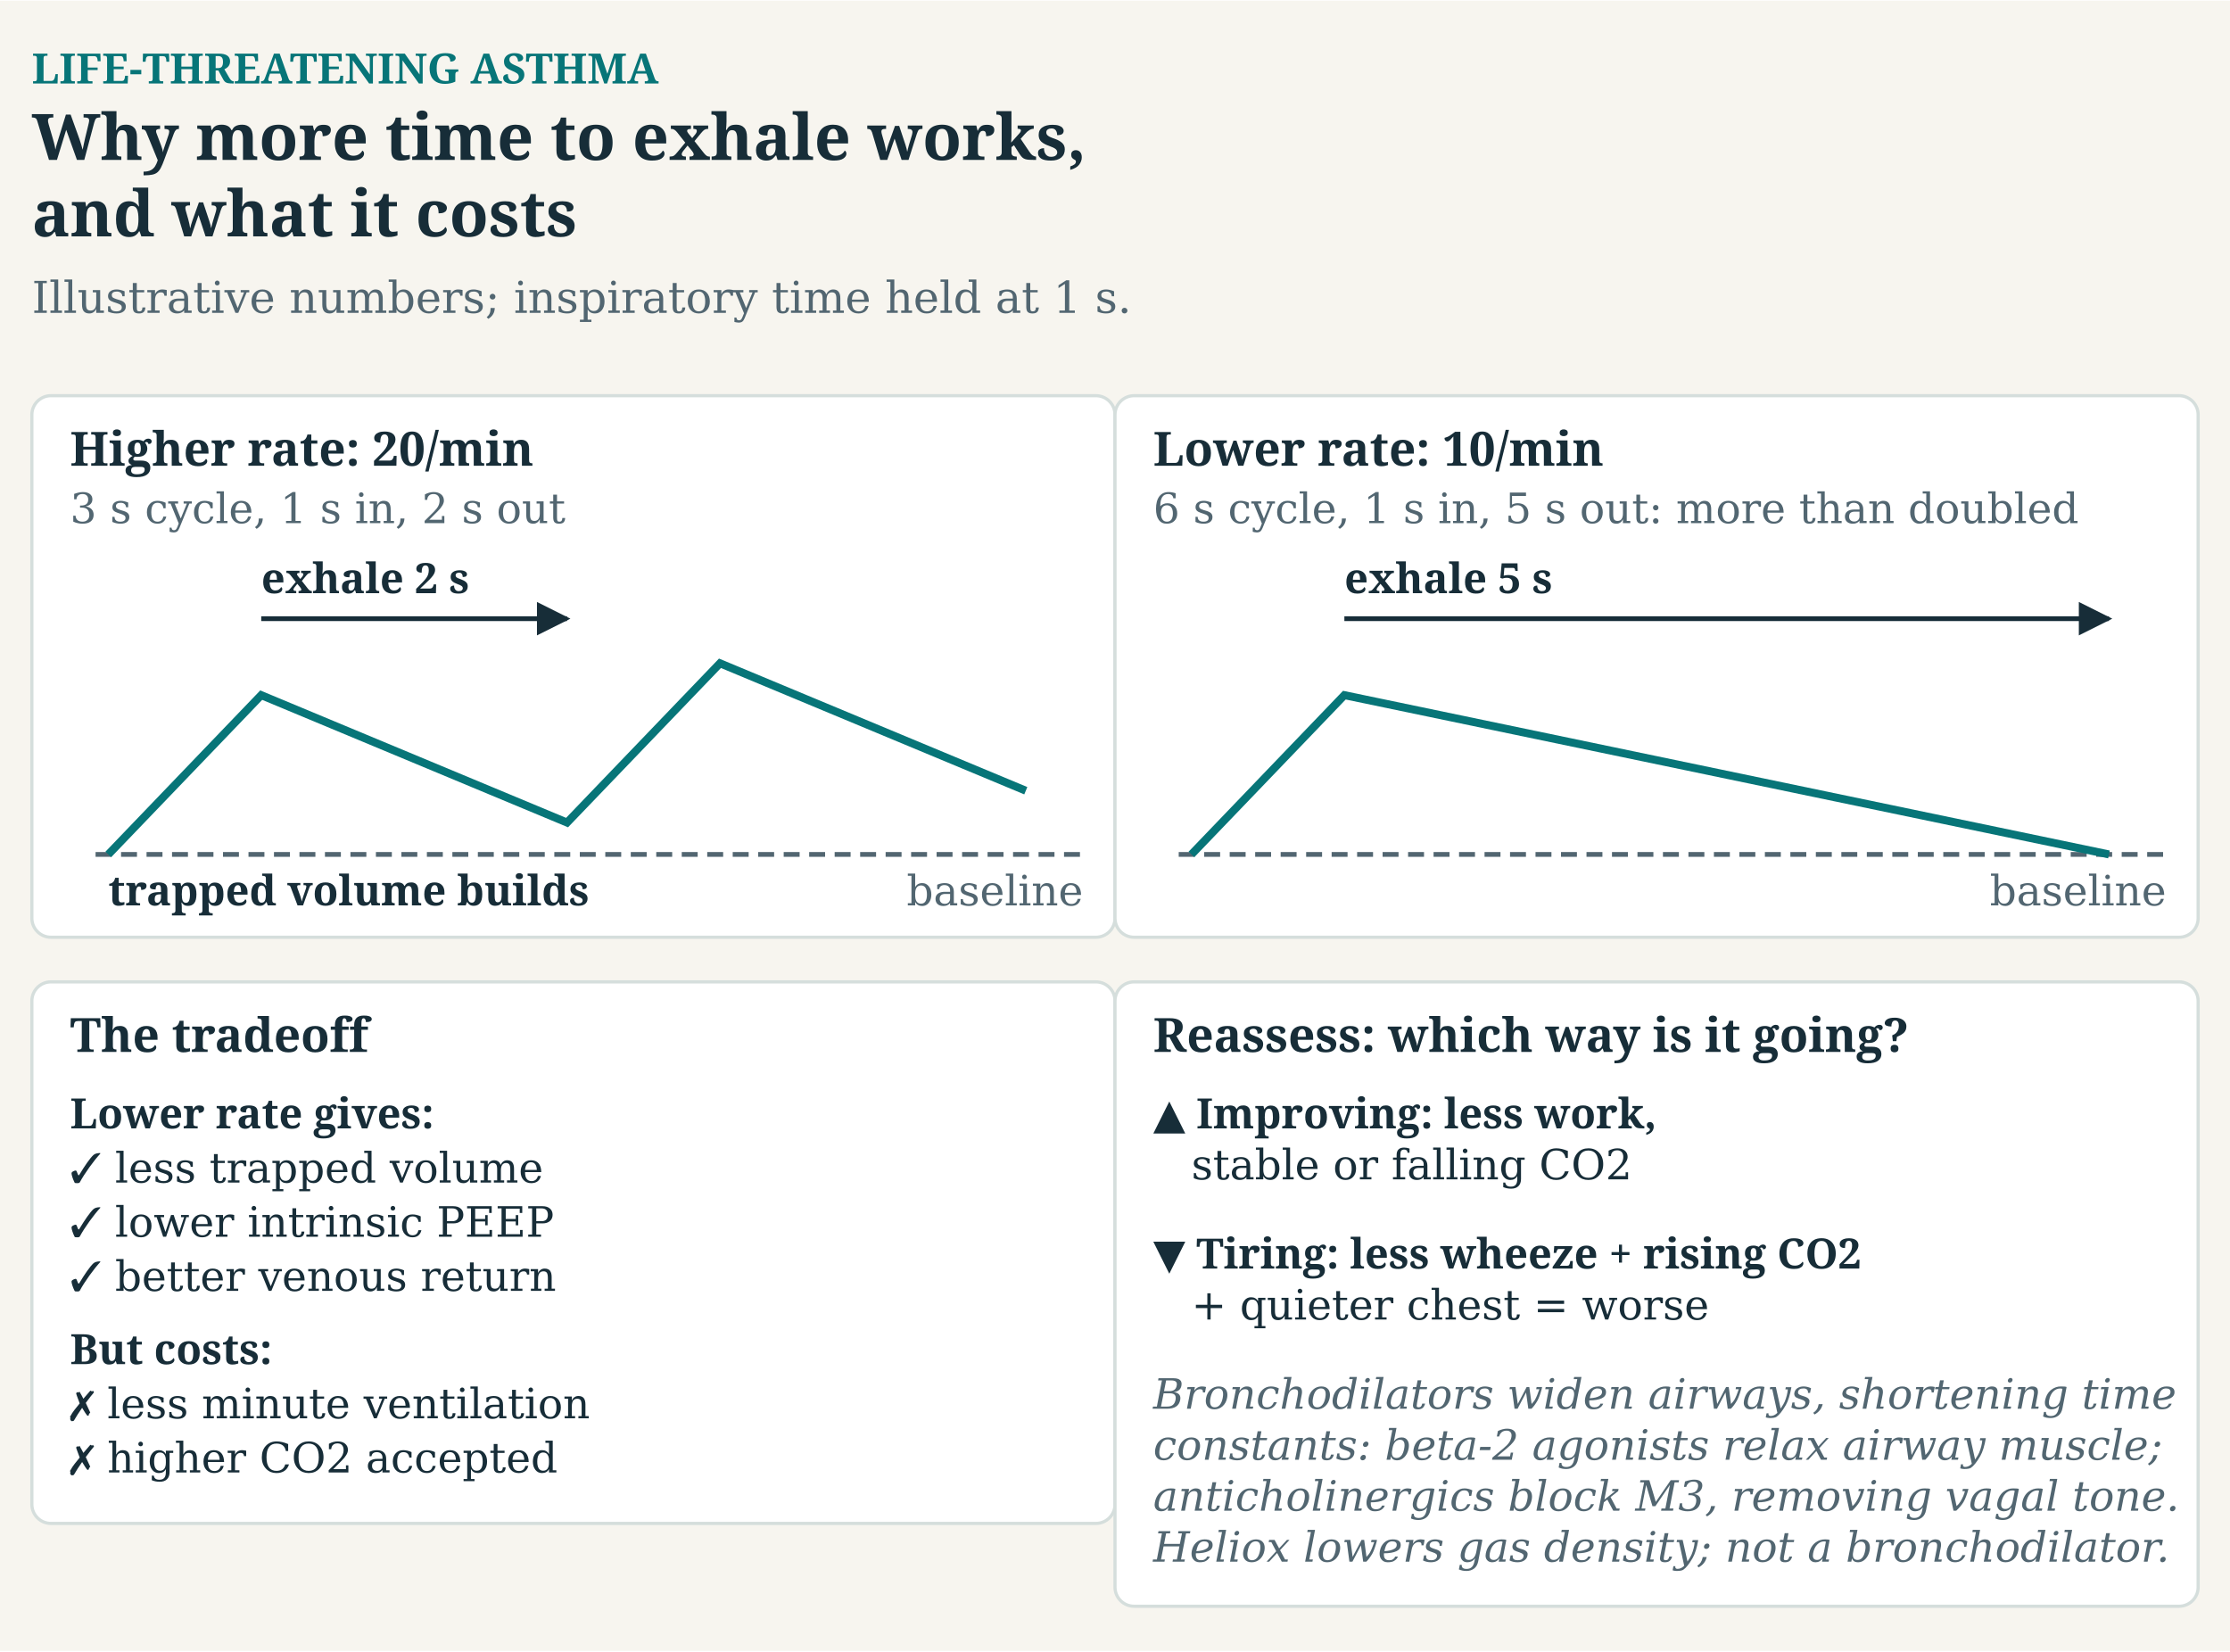
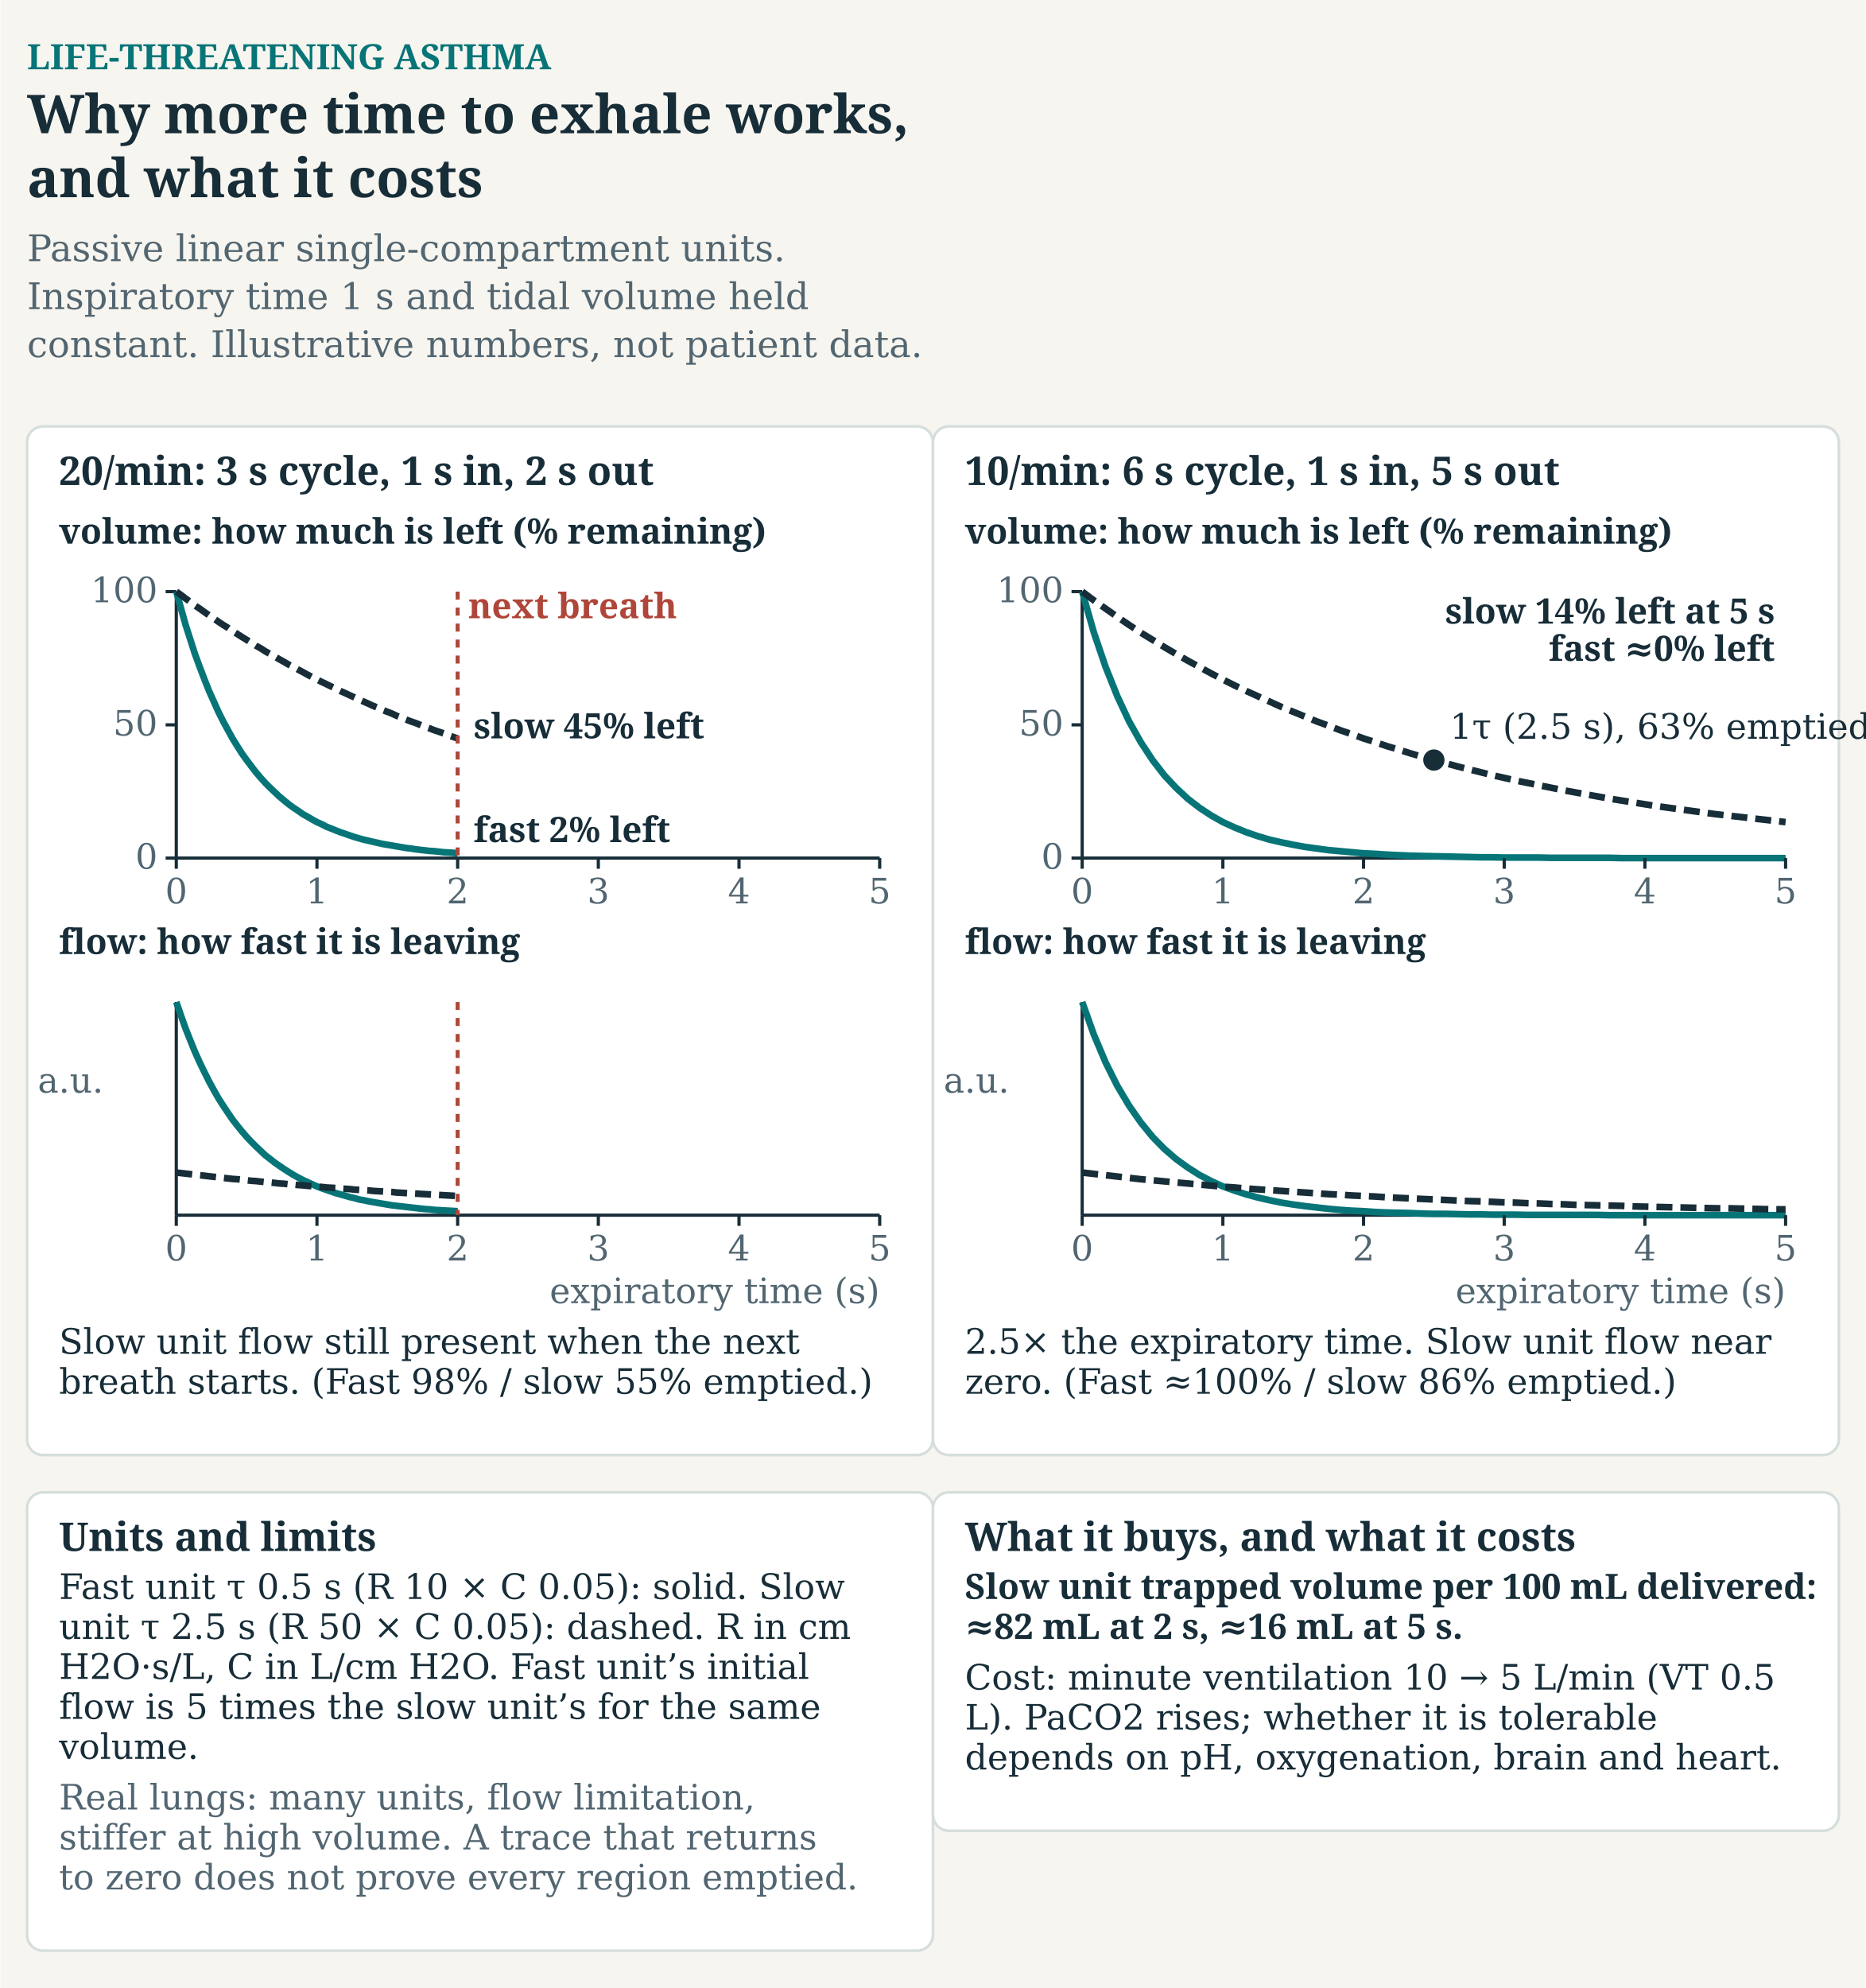
- <svg xmlns="http://www.w3.org/2000/svg" class="diagram-print" viewBox="0 0 700 518" width="6.9in" height="5.11in" role="img" aria-labelledby="fig-r7-03-more-time-to-exhale-print-title" aria-describedby="fig-r7-03-more-time-to-exhale-print-desc">
+ <svg xmlns="http://www.w3.org/2000/svg" class="diagram-print" viewBox="0 0 700 746.0" width="6.9in" height="7.35in" role="img" aria-labelledby="fig-r7-03-more-time-to-exhale-print-title" aria-describedby="fig-r7-03-more-time-to-exhale-print-desc">
  <style>text{font-family:Literata,'DejaVu Serif',Georgia,serif}text[font-weight='700']{font-family:Fraunces,Literata,Georgia,serif}.t-ink{fill:var(--fig-ink,#172d38)}.s-ink{stroke:var(--fig-ink,#172d38);fill:none}.f-ink{fill:var(--fig-ink,#172d38)}.t-muted{fill:var(--fig-muted,#526671)}.s-muted{stroke:var(--fig-muted,#526671);fill:none}.f-muted{fill:var(--fig-muted,#526671)}.t-teal{fill:var(--fig-teal,#077578)}.s-teal{stroke:var(--fig-teal,#077578);fill:none}.f-teal{fill:var(--fig-teal,#077578)}.t-red{fill:var(--fig-red,#af4639)}.s-red{stroke:var(--fig-red,#af4639);fill:none}.f-red{fill:var(--fig-red,#af4639)}.t-gold{fill:var(--fig-gold,#996613)}.s-gold{stroke:var(--fig-gold,#996613);fill:none}.f-gold{fill:var(--fig-gold,#996613)}.t-rule{fill:var(--fig-rule,#d5dedc)}.s-rule{stroke:var(--fig-rule,#d5dedc);fill:none}.f-rule{fill:var(--fig-rule,#d5dedc)}.bg{fill:var(--fig-canvas,#f7f5ef)}.pn{fill:var(--fig-panel,#ffffff);stroke:var(--fig-rule,#d5dedc)}.hatch{fill:url(#fig-r7-03-more-time-to-exhale-print-h)}</style>
  <defs>
    <marker id="fig-r7-03-more-time-to-exhale-print-ar" viewBox="0 0 10 10" refX="9" refY="5" markerWidth="7" markerHeight="7" orient="auto-start-reverse">
      <path d="M0,0L10,5L0,10z" class="f-ink" />
    </marker>
    <pattern id="fig-r7-03-more-time-to-exhale-print-h" width="7" height="7" patternUnits="userSpaceOnUse" patternTransform="rotate(45)">
      <line x1="0" y1="0" x2="0" y2="7" class="s-gold" stroke-width="2.5" />
    </pattern>
  </defs>
-   <rect class="bg" width="700" height="518" />
+   <rect class="bg" width="700" height="746.0" />
  <g transform="translate(10,10)">
    <text x="0" y="16" font-size="13.14" text-anchor="start" font-weight="700" class="t-teal">LIFE-THREATENING ASTHMA</text>
    <text x="0" y="40" font-size="20.14" text-anchor="start" font-weight="700" class="t-ink">Why more time to exhale works,</text>
    <text x="0" y="64" font-size="20.14" text-anchor="start" font-weight="700" class="t-ink">and what it costs</text>
-     <text x="0" y="88" font-size="13.78" text-anchor="start" font-weight="400" class="t-muted">Illustrative numbers; inspiratory time held at 1 s.</text>
+     <text x="0" y="88" font-size="13.78" text-anchor="start" font-weight="400" class="t-muted">Passive linear single-compartment units.</text>
+     <text x="0" y="106" font-size="13.78" text-anchor="start" font-weight="400" class="t-muted">Inspiratory time 1 s and tidal volume held</text>
+     <text x="0" y="124" font-size="13.78" text-anchor="start" font-weight="400" class="t-muted">constant. Illustrative numbers, not patient data.</text>
  </g>
-   <g transform="translate(10,124)">
-     <rect x="0" y="0" width="340" height="170" rx="6" class="pn" />
-     <text x="12" y="22" font-size="14.84" text-anchor="start" font-weight="700" class="t-ink">Higher rate: 20/min</text>
-     <text x="12" y="40" font-size="13.14" text-anchor="start" font-weight="400" class="t-muted">3 s cycle, 1 s in, 2 s out</text>
-     <line x1="20" y1="144" x2="330" y2="144" class="s-muted" stroke-width="1.5" stroke-dasharray="5 3" />
-     <text x="330" y="160" font-size="13.14" text-anchor="end" font-weight="400" class="t-muted">baseline</text>
-     <path d="M24,144 L72.0,94 L168.0,134 L216.0,84 L312.0,124" class="s-teal" stroke-width="2.5" />
-     <line x1="72.0" y1="70" x2="168.0" y2="70" class="s-ink" stroke-width="1.5" marker-end="url(#fig-r7-03-more-time-to-exhale-print-ar)" />
-     <text x="120.0" y="50" font-size="13.78" text-anchor="start" font-weight="400" class="t-ink" />
-     <text x="72.0" y="62" font-size="13.14" text-anchor="start" font-weight="700" class="t-ink">exhale 2 s</text>
-     <text x="24" y="160" font-size="13.14" text-anchor="start" font-weight="700" class="t-ink">trapped volume builds</text>
+   <g transform="translate(10,160)">
+     <rect x="0" y="0" width="340" height="386.0" rx="6" class="pn" />
+     <text x="12" y="22" font-size="14.84" text-anchor="start" font-weight="700" class="t-ink">20/min: 3 s cycle, 1 s in, 2 s out</text>
+     <text x="12" y="44" font-size="13.14" text-anchor="start" font-weight="700" class="t-ink">volume: how much is left (% remaining)</text>
+     <line x1="56" y1="162.0" x2="320" y2="162.0" class="s-ink" stroke-width="1.2" />
+     <line x1="56" y1="162.0" x2="56" y2="62.0" class="s-ink" stroke-width="1.2" />
+     <line x1="52" y1="162.0" x2="56" y2="162.0" class="s-ink" stroke-width="1.2" />
+     <text x="49" y="166.0" font-size="13.14" text-anchor="end" font-weight="400" class="t-muted">0</text>
+     <line x1="52" y1="112.0" x2="56" y2="112.0" class="s-ink" stroke-width="1.2" />
+     <text x="49" y="116.0" font-size="13.14" text-anchor="end" font-weight="400" class="t-muted">50</text>
+     <line x1="52" y1="62.0" x2="56" y2="62.0" class="s-ink" stroke-width="1.2" />
+     <text x="49" y="66.0" font-size="13.14" text-anchor="end" font-weight="400" class="t-muted">100</text>
+     <text x="58" y="60.0" font-size="13.78" text-anchor="start" font-weight="400" class="t-muted" />
+     <path d="M56.0,62.0 L57.8,68.4 L59.5,74.5 L61.3,80.1 L63.0,85.4 L64.8,90.3 L66.6,95.0 L68.3,99.3 L70.1,103.3 L71.8,107.1 L73.6,110.7 L75.4,114.0 L77.1,117.1 L78.9,120.0 L80.6,122.7 L82.4,125.2 L84.2,127.6 L85.9,129.8 L87.7,131.9 L89.4,133.8 L91.2,135.6 L93.0,137.3 L94.7,138.9 L96.5,140.4 L98.2,141.8 L100.0,143.1 L101.8,144.3 L103.5,145.5 L105.3,146.5 L107.0,147.5 L108.8,148.5 L110.6,149.3 L112.3,150.2 L114.1,150.9 L115.8,151.6 L117.6,152.3 L119.4,152.9 L121.1,153.5 L122.9,154.1 L124.6,154.6 L126.4,155.1 L128.2,155.5 L129.9,155.9 L131.7,156.3 L133.4,156.7 L135.2,157.0 L137.0,157.3 L138.7,157.6 L140.5,157.9 L142.2,158.2 L144.0,158.4 L145.8,158.7 L147.5,158.9 L149.3,159.1 L151.0,159.3 L152.8,159.4 L154.6,159.6 L156.3,159.8 L158.1,159.9 L159.8,160.0 L161.6,160.2" class="s-teal" stroke-width="2.5" />
+     <path d="M56.0,62.0 L57.8,63.3 L59.5,64.6 L61.3,65.9 L63.0,67.2 L64.8,68.4 L66.6,69.7 L68.3,70.9 L70.1,72.1 L71.8,73.3 L73.6,74.5 L75.4,75.6 L77.1,76.8 L78.9,77.9 L80.6,79.0 L82.4,80.1 L84.2,81.2 L85.9,82.3 L87.7,83.3 L89.4,84.4 L91.2,85.4 L93.0,86.4 L94.7,87.4 L96.5,88.4 L98.2,89.4 L100.0,90.3 L101.8,91.3 L103.5,92.2 L105.3,93.2 L107.0,94.1 L108.8,95.0 L110.6,95.9 L112.3,96.7 L114.1,97.6 L115.8,98.4 L117.6,99.3 L119.4,100.1 L121.1,100.9 L122.9,101.7 L124.6,102.5 L126.4,103.3 L128.2,104.1 L129.9,104.9 L131.7,105.6 L133.4,106.4 L135.2,107.1 L137.0,107.8 L138.7,108.6 L140.5,109.3 L142.2,110.0 L144.0,110.7 L145.8,111.3 L147.5,112.0 L149.3,112.7 L151.0,113.3 L152.8,114.0 L154.6,114.6 L156.3,115.2 L158.1,115.9 L159.8,116.5 L161.6,117.1" class="s-ink" stroke-width="2.5" stroke-dasharray="6 3" />
+     <line x1="161.6" y1="62.0" x2="161.6" y2="162.0" class="s-red" stroke-width="1.5" stroke-dasharray="3 3" />
+     <text x="165.6" y="72.0" font-size="13.14" text-anchor="start" font-weight="700" class="t-red">next breath</text>
+     <text x="167.6" y="117.067" font-size="13.14" text-anchor="start" font-weight="700" class="t-ink">slow 45% left</text>
+     <text x="167.6" y="156.0" font-size="13.14" text-anchor="start" font-weight="700" class="t-ink">fast 2% left</text>
+     <text x="12" y="62.0" font-size="13.78" text-anchor="start" font-weight="400" class="t-muted" />
+     <line x1="56.0" y1="162.0" x2="56.0" y2="166.0" class="s-ink" stroke-width="1.2" />
+     <text x="56.0" y="179.0" font-size="13.14" text-anchor="middle" font-weight="400" class="t-muted">0</text>
+     <line x1="108.8" y1="162.0" x2="108.8" y2="166.0" class="s-ink" stroke-width="1.2" />
+     <text x="108.8" y="179.0" font-size="13.14" text-anchor="middle" font-weight="400" class="t-muted">1</text>
+     <line x1="161.6" y1="162.0" x2="161.6" y2="166.0" class="s-ink" stroke-width="1.2" />
+     <text x="161.6" y="179.0" font-size="13.14" text-anchor="middle" font-weight="400" class="t-muted">2</text>
+     <line x1="214.4" y1="162.0" x2="214.4" y2="166.0" class="s-ink" stroke-width="1.2" />
+     <text x="214.4" y="179.0" font-size="13.14" text-anchor="middle" font-weight="400" class="t-muted">3</text>
+     <line x1="267.2" y1="162.0" x2="267.2" y2="166.0" class="s-ink" stroke-width="1.2" />
+     <text x="267.2" y="179.0" font-size="13.14" text-anchor="middle" font-weight="400" class="t-muted">4</text>
+     <line x1="320.0" y1="162.0" x2="320.0" y2="166.0" class="s-ink" stroke-width="1.2" />
+     <text x="320.0" y="179.0" font-size="13.14" text-anchor="middle" font-weight="400" class="t-muted">5</text>
+     <text x="12" y="198.0" font-size="13.14" text-anchor="start" font-weight="700" class="t-ink">flow: how fast it is leaving</text>
+     <line x1="56" y1="296.0" x2="320" y2="296.0" class="s-ink" stroke-width="1.2" />
+     <line x1="56" y1="296.0" x2="56" y2="216.0" class="s-ink" stroke-width="1.2" />
+     <text x="4" y="250.0" font-size="13.14" text-anchor="start" font-weight="400" class="t-muted">a.u.</text>
+     <path d="M56.0,216.0 L57.8,221.2 L59.5,226.0 L61.3,230.5 L63.0,234.7 L64.8,238.7 L66.6,242.4 L68.3,245.8 L70.1,249.1 L71.8,252.1 L73.6,254.9 L75.4,257.6 L77.1,260.1 L78.9,262.4 L80.6,264.5 L82.4,266.6 L84.2,268.5 L85.9,270.2 L87.7,271.9 L89.4,273.5 L91.2,274.9 L93.0,276.3 L94.7,277.5 L96.5,278.7 L98.2,279.8 L100.0,280.9 L101.8,281.9 L103.5,282.8 L105.3,283.6 L107.0,284.4 L108.8,285.2 L110.6,285.9 L112.3,286.5 L114.1,287.1 L115.8,287.7 L117.6,288.2 L119.4,288.7 L121.1,289.2 L122.9,289.6 L124.6,290.1 L126.4,290.4 L128.2,290.8 L129.9,291.1 L131.7,291.4 L133.4,291.7 L135.2,292.0 L137.0,292.3 L138.7,292.5 L140.5,292.7 L142.2,292.9 L144.0,293.1 L145.8,293.3 L147.5,293.5 L149.3,293.7 L151.0,293.8 L152.8,294.0 L154.6,294.1 L156.3,294.2 L158.1,294.3 L159.8,294.4 L161.6,294.5" class="s-teal" stroke-width="2.5" />
+     <path d="M56.0,280.0 L57.8,280.2 L59.5,280.4 L61.3,280.6 L63.0,280.8 L64.8,281.0 L66.6,281.2 L68.3,281.4 L70.1,281.6 L71.8,281.8 L73.6,282.0 L75.4,282.2 L77.1,282.4 L78.9,282.5 L80.6,282.7 L82.4,282.9 L84.2,283.1 L85.9,283.2 L87.7,283.4 L89.4,283.6 L91.2,283.7 L93.0,283.9 L94.7,284.1 L96.5,284.2 L98.2,284.4 L100.0,284.5 L101.8,284.7 L103.5,284.8 L105.3,285.0 L107.0,285.1 L108.8,285.3 L110.6,285.4 L112.3,285.6 L114.1,285.7 L115.8,285.8 L117.6,286.0 L119.4,286.1 L121.1,286.2 L122.9,286.4 L124.6,286.5 L126.4,286.6 L128.2,286.7 L129.9,286.9 L131.7,287.0 L133.4,287.1 L135.2,287.2 L137.0,287.3 L138.7,287.5 L140.5,287.6 L142.2,287.7 L144.0,287.8 L145.8,287.9 L147.5,288.0 L149.3,288.1 L151.0,288.2 L152.8,288.3 L154.6,288.4 L156.3,288.5 L158.1,288.6 L159.8,288.7 L161.6,288.8" class="s-ink" stroke-width="2.5" stroke-dasharray="6 3" />
+     <line x1="161.6" y1="216.0" x2="161.6" y2="296.0" class="s-red" stroke-width="1.5" stroke-dasharray="3 3" />
+     <line x1="56.0" y1="296.0" x2="56.0" y2="300.0" class="s-ink" stroke-width="1.2" />
+     <text x="56.0" y="313.0" font-size="13.14" text-anchor="middle" font-weight="400" class="t-muted">0</text>
+     <line x1="108.8" y1="296.0" x2="108.8" y2="300.0" class="s-ink" stroke-width="1.2" />
+     <text x="108.8" y="313.0" font-size="13.14" text-anchor="middle" font-weight="400" class="t-muted">1</text>
+     <line x1="161.6" y1="296.0" x2="161.6" y2="300.0" class="s-ink" stroke-width="1.2" />
+     <text x="161.6" y="313.0" font-size="13.14" text-anchor="middle" font-weight="400" class="t-muted">2</text>
+     <line x1="214.4" y1="296.0" x2="214.4" y2="300.0" class="s-ink" stroke-width="1.2" />
+     <text x="214.4" y="313.0" font-size="13.14" text-anchor="middle" font-weight="400" class="t-muted">3</text>
+     <line x1="267.2" y1="296.0" x2="267.2" y2="300.0" class="s-ink" stroke-width="1.2" />
+     <text x="267.2" y="313.0" font-size="13.14" text-anchor="middle" font-weight="400" class="t-muted">4</text>
+     <line x1="320.0" y1="296.0" x2="320.0" y2="300.0" class="s-ink" stroke-width="1.2" />
+     <text x="320.0" y="313.0" font-size="13.14" text-anchor="middle" font-weight="400" class="t-muted">5</text>
+     <text x="320" y="329.0" font-size="13.14" text-anchor="end" font-weight="400" class="t-muted">expiratory time (s)</text>
+     <text x="12" y="348.0" font-size="13.14" text-anchor="start" font-weight="400" class="t-ink">Slow unit flow still present when the next</text>
+     <text x="12" y="363.0" font-size="13.14" text-anchor="start" font-weight="400" class="t-ink">breath starts. (Fast 98% / slow 55% emptied.)</text>
  </g>
-   <g transform="translate(350,124)">
-     <rect x="0" y="0" width="340" height="170" rx="6" class="pn" />
-     <text x="12" y="22" font-size="14.84" text-anchor="start" font-weight="700" class="t-ink">Lower rate: 10/min</text>
-     <text x="12" y="40" font-size="13.14" text-anchor="start" font-weight="400" class="t-muted">6 s cycle, 1 s in, 5 s out: more than doubled</text>
-     <line x1="20" y1="144" x2="330" y2="144" class="s-muted" stroke-width="1.5" stroke-dasharray="5 3" />
-     <text x="330" y="160" font-size="13.14" text-anchor="end" font-weight="400" class="t-muted">baseline</text>
-     <path d="M24,144 L72.0,94 L312.0,144" class="s-teal" stroke-width="2.5" />
-     <line x1="72.0" y1="70" x2="312.0" y2="70" class="s-ink" stroke-width="1.5" marker-end="url(#fig-r7-03-more-time-to-exhale-print-ar)" />
-     <text x="192.0" y="50" font-size="13.78" text-anchor="start" font-weight="400" class="t-ink" />
-     <text x="72.0" y="62" font-size="13.14" text-anchor="start" font-weight="700" class="t-ink">exhale 5 s</text>
+   <g transform="translate(350,160)">
+     <rect x="0" y="0" width="340" height="386.0" rx="6" class="pn" />
+     <text x="12" y="22" font-size="14.84" text-anchor="start" font-weight="700" class="t-ink">10/min: 6 s cycle, 1 s in, 5 s out</text>
+     <text x="12" y="44" font-size="13.14" text-anchor="start" font-weight="700" class="t-ink">volume: how much is left (% remaining)</text>
+     <line x1="56" y1="162.0" x2="320" y2="162.0" class="s-ink" stroke-width="1.2" />
+     <line x1="56" y1="162.0" x2="56" y2="62.0" class="s-ink" stroke-width="1.2" />
+     <line x1="52" y1="162.0" x2="56" y2="162.0" class="s-ink" stroke-width="1.2" />
+     <text x="49" y="166.0" font-size="13.14" text-anchor="end" font-weight="400" class="t-muted">0</text>
+     <line x1="52" y1="112.0" x2="56" y2="112.0" class="s-ink" stroke-width="1.2" />
+     <text x="49" y="116.0" font-size="13.14" text-anchor="end" font-weight="400" class="t-muted">50</text>
+     <line x1="52" y1="62.0" x2="56" y2="62.0" class="s-ink" stroke-width="1.2" />
+     <text x="49" y="66.0" font-size="13.14" text-anchor="end" font-weight="400" class="t-muted">100</text>
+     <text x="58" y="60.0" font-size="13.78" text-anchor="start" font-weight="400" class="t-muted" />
+     <path d="M56.0,62.0 L60.4,77.4 L64.8,90.3 L69.2,101.3 L73.6,110.7 L78.0,118.5 L82.4,125.2 L86.8,130.9 L91.2,135.6 L95.6,139.7 L100.0,143.1 L104.4,146.0 L108.8,148.5 L113.2,150.5 L117.6,152.3 L122.0,153.8 L126.4,155.1 L130.8,156.1 L135.2,157.0 L139.6,157.8 L144.0,158.4 L148.4,159.0 L152.8,159.4 L157.2,159.8 L161.6,160.2 L166.0,160.4 L170.4,160.7 L174.8,160.9 L179.2,161.1 L183.6,161.2 L188.0,161.3 L192.4,161.4 L196.8,161.5 L201.2,161.6 L205.6,161.7 L210.0,161.7 L214.4,161.8 L218.8,161.8 L223.2,161.8 L227.6,161.8 L232.0,161.9 L236.4,161.9 L240.8,161.9 L245.2,161.9 L249.6,161.9 L254.0,161.9 L258.4,162.0 L262.8,162.0 L267.2,162.0 L271.6,162.0 L276.0,162.0 L280.4,162.0 L284.8,162.0 L289.2,162.0 L293.6,162.0 L298.0,162.0 L302.4,162.0 L306.8,162.0 L311.2,162.0 L315.6,162.0 L320.0,162.0" class="s-teal" stroke-width="2.5" />
+     <path d="M56.0,62.0 L60.4,65.3 L64.8,68.4 L69.2,71.5 L73.6,74.5 L78.0,77.4 L82.4,80.1 L86.8,82.8 L91.2,85.4 L95.6,87.9 L100.0,90.3 L104.4,92.7 L108.8,95.0 L113.2,97.2 L117.6,99.3 L122.0,101.3 L126.4,103.3 L130.8,105.3 L135.2,107.1 L139.6,108.9 L144.0,110.7 L148.4,112.3 L152.8,114.0 L157.2,115.5 L161.6,117.1 L166.0,118.5 L170.4,120.0 L174.8,121.3 L179.2,122.7 L183.6,124.0 L188.0,125.2 L192.4,126.4 L196.8,127.6 L201.2,128.7 L205.6,129.8 L210.0,130.9 L214.4,131.9 L218.8,132.9 L223.2,133.8 L227.6,134.7 L232.0,135.6 L236.4,136.5 L240.8,137.3 L245.2,138.1 L249.6,138.9 L254.0,139.7 L258.4,140.4 L262.8,141.1 L267.2,141.8 L271.6,142.5 L276.0,143.1 L280.4,143.7 L284.8,144.3 L289.2,144.9 L293.6,145.5 L298.0,146.0 L302.4,146.5 L306.8,147.0 L311.2,147.5 L315.6,148.0 L320.0,148.5" class="s-ink" stroke-width="2.5" stroke-dasharray="6 3" />
+     <text x="316.0" y="74.0" font-size="13.14" text-anchor="end" font-weight="700" class="t-ink">slow 14% left at 5 s</text>
+     <text x="316.0" y="88.0" font-size="13.14" text-anchor="end" font-weight="700" class="t-ink">fast ≈0% left</text>
+     <circle cx="188.0" cy="125.212" r="4" class="f-ink" />
+     <text x="194.0" y="117.212" font-size="13.14" text-anchor="start" font-weight="400" class="t-ink">1τ (2.5 s), 63% emptied</text>
+     <text x="12" y="62.0" font-size="13.78" text-anchor="start" font-weight="400" class="t-muted" />
+     <line x1="56.0" y1="162.0" x2="56.0" y2="166.0" class="s-ink" stroke-width="1.2" />
+     <text x="56.0" y="179.0" font-size="13.14" text-anchor="middle" font-weight="400" class="t-muted">0</text>
+     <line x1="108.8" y1="162.0" x2="108.8" y2="166.0" class="s-ink" stroke-width="1.2" />
+     <text x="108.8" y="179.0" font-size="13.14" text-anchor="middle" font-weight="400" class="t-muted">1</text>
+     <line x1="161.6" y1="162.0" x2="161.6" y2="166.0" class="s-ink" stroke-width="1.2" />
+     <text x="161.6" y="179.0" font-size="13.14" text-anchor="middle" font-weight="400" class="t-muted">2</text>
+     <line x1="214.4" y1="162.0" x2="214.4" y2="166.0" class="s-ink" stroke-width="1.2" />
+     <text x="214.4" y="179.0" font-size="13.14" text-anchor="middle" font-weight="400" class="t-muted">3</text>
+     <line x1="267.2" y1="162.0" x2="267.2" y2="166.0" class="s-ink" stroke-width="1.2" />
+     <text x="267.2" y="179.0" font-size="13.14" text-anchor="middle" font-weight="400" class="t-muted">4</text>
+     <line x1="320.0" y1="162.0" x2="320.0" y2="166.0" class="s-ink" stroke-width="1.2" />
+     <text x="320.0" y="179.0" font-size="13.14" text-anchor="middle" font-weight="400" class="t-muted">5</text>
+     <text x="12" y="198.0" font-size="13.14" text-anchor="start" font-weight="700" class="t-ink">flow: how fast it is leaving</text>
+     <line x1="56" y1="296.0" x2="320" y2="296.0" class="s-ink" stroke-width="1.2" />
+     <line x1="56" y1="296.0" x2="56" y2="216.0" class="s-ink" stroke-width="1.2" />
+     <text x="4" y="250.0" font-size="13.14" text-anchor="start" font-weight="400" class="t-muted">a.u.</text>
+     <path d="M56.0,216.0 L60.4,228.3 L64.8,238.7 L69.2,247.5 L73.6,254.9 L78.0,261.2 L82.4,266.6 L86.8,271.1 L91.2,274.9 L95.6,278.1 L100.0,280.9 L104.4,283.2 L108.8,285.2 L113.2,286.8 L117.6,288.2 L122.0,289.4 L126.4,290.4 L130.8,291.3 L135.2,292.0 L139.6,292.6 L144.0,293.1 L148.4,293.6 L152.8,294.0 L157.2,294.3 L161.6,294.5 L166.0,294.8 L170.4,295.0 L174.8,295.1 L179.2,295.2 L183.6,295.4 L188.0,295.5 L192.4,295.5 L196.8,295.6 L201.2,295.7 L205.6,295.7 L210.0,295.8 L214.4,295.8 L218.8,295.8 L223.2,295.9 L227.6,295.9 L232.0,295.9 L236.4,295.9 L240.8,295.9 L245.2,295.9 L249.6,295.9 L254.0,296.0 L258.4,296.0 L262.8,296.0 L267.2,296.0 L271.6,296.0 L276.0,296.0 L280.4,296.0 L284.8,296.0 L289.2,296.0 L293.6,296.0 L298.0,296.0 L302.4,296.0 L306.8,296.0 L311.2,296.0 L315.6,296.0 L320.0,296.0" class="s-teal" stroke-width="2.5" />
+     <path d="M56.0,280.0 L60.4,280.5 L64.8,281.0 L69.2,281.5 L73.6,282.0 L78.0,282.5 L82.4,282.9 L86.8,283.3 L91.2,283.7 L95.6,284.1 L100.0,284.5 L104.4,284.9 L108.8,285.3 L113.2,285.6 L117.6,286.0 L122.0,286.3 L126.4,286.6 L130.8,286.9 L135.2,287.2 L139.6,287.5 L144.0,287.8 L148.4,288.1 L152.8,288.3 L157.2,288.6 L161.6,288.8 L166.0,289.0 L170.4,289.3 L174.8,289.5 L179.2,289.7 L183.6,289.9 L188.0,290.1 L192.4,290.3 L196.8,290.5 L201.2,290.7 L205.6,290.8 L210.0,291.0 L214.4,291.2 L218.8,291.3 L223.2,291.5 L227.6,291.6 L232.0,291.8 L236.4,291.9 L240.8,292.1 L245.2,292.2 L249.6,292.3 L254.0,292.4 L258.4,292.5 L262.8,292.7 L267.2,292.8 L271.6,292.9 L276.0,293.0 L280.4,293.1 L284.8,293.2 L289.2,293.3 L293.6,293.4 L298.0,293.4 L302.4,293.5 L306.8,293.6 L311.2,293.7 L315.6,293.8 L320.0,293.8" class="s-ink" stroke-width="2.5" stroke-dasharray="6 3" />
+     <line x1="56.0" y1="296.0" x2="56.0" y2="300.0" class="s-ink" stroke-width="1.2" />
+     <text x="56.0" y="313.0" font-size="13.14" text-anchor="middle" font-weight="400" class="t-muted">0</text>
+     <line x1="108.8" y1="296.0" x2="108.8" y2="300.0" class="s-ink" stroke-width="1.2" />
+     <text x="108.8" y="313.0" font-size="13.14" text-anchor="middle" font-weight="400" class="t-muted">1</text>
+     <line x1="161.6" y1="296.0" x2="161.6" y2="300.0" class="s-ink" stroke-width="1.2" />
+     <text x="161.6" y="313.0" font-size="13.14" text-anchor="middle" font-weight="400" class="t-muted">2</text>
+     <line x1="214.4" y1="296.0" x2="214.4" y2="300.0" class="s-ink" stroke-width="1.2" />
+     <text x="214.4" y="313.0" font-size="13.14" text-anchor="middle" font-weight="400" class="t-muted">3</text>
+     <line x1="267.2" y1="296.0" x2="267.2" y2="300.0" class="s-ink" stroke-width="1.2" />
+     <text x="267.2" y="313.0" font-size="13.14" text-anchor="middle" font-weight="400" class="t-muted">4</text>
+     <line x1="320.0" y1="296.0" x2="320.0" y2="300.0" class="s-ink" stroke-width="1.2" />
+     <text x="320.0" y="313.0" font-size="13.14" text-anchor="middle" font-weight="400" class="t-muted">5</text>
+     <text x="320" y="329.0" font-size="13.14" text-anchor="end" font-weight="400" class="t-muted">expiratory time (s)</text>
+     <text x="12" y="348.0" font-size="13.14" text-anchor="start" font-weight="400" class="t-ink">2.5× the expiratory time. Slow unit flow near</text>
+     <text x="12" y="363.0" font-size="13.14" text-anchor="start" font-weight="400" class="t-ink">zero. (Fast ≈100% / slow 86% emptied.)</text>
  </g>
-   <g transform="translate(10,308)">
-     <rect x="0" y="0" width="340" height="170" rx="6" class="pn" />
-     <text x="12" y="22" font-size="14.84" text-anchor="start" font-weight="700" class="t-ink">The tradeoff</text>
-     <text x="12" y="46" font-size="13.14" text-anchor="start" font-weight="700" class="t-ink">Lower rate gives:</text>
-     <text x="12" y="63" font-size="13.14" text-anchor="start" font-weight="400" class="t-ink">✓ less trapped volume</text>
-     <text x="12" y="80" font-size="13.14" text-anchor="start" font-weight="400" class="t-ink">✓ lower intrinsic PEEP</text>
-     <text x="12" y="97" font-size="13.14" text-anchor="start" font-weight="400" class="t-ink">✓ better venous return</text>
-     <text x="12" y="120" font-size="13.14" text-anchor="start" font-weight="700" class="t-ink">But costs:</text>
-     <text x="12" y="137" font-size="13.14" text-anchor="start" font-weight="400" class="t-ink">✗ less minute ventilation</text>
-     <text x="12" y="154" font-size="13.14" text-anchor="start" font-weight="400" class="t-ink">✗ higher CO2 accepted</text>
+   <g transform="translate(10,560.0)">
+     <rect x="0" y="0" width="340" height="172" rx="6" class="pn" />
+     <text x="12" y="22" font-size="14.84" text-anchor="start" font-weight="700" class="t-ink">Units and limits</text>
+     <text x="12" y="40" font-size="13.14" text-anchor="start" font-weight="400" class="t-ink">Fast unit τ 0.5 s (R 10 × C 0.05): solid. Slow</text>
+     <text x="12" y="55" font-size="13.14" text-anchor="start" font-weight="400" class="t-ink">unit τ 2.5 s (R 50 × C 0.05): dashed. R in cm</text>
+     <text x="12" y="70" font-size="13.14" text-anchor="start" font-weight="400" class="t-ink">H2O·s/L, C in L/cm H2O. Fast unit’s initial</text>
+     <text x="12" y="85" font-size="13.14" text-anchor="start" font-weight="400" class="t-ink">flow is 5 times the slow unit’s for the same</text>
+     <text x="12" y="100" font-size="13.14" text-anchor="start" font-weight="400" class="t-ink">volume.</text>
+     <text x="12" y="119" font-size="13.14" text-anchor="start" font-weight="400" class="t-muted">Real lungs: many units, flow limitation,</text>
+     <text x="12" y="134" font-size="13.14" text-anchor="start" font-weight="400" class="t-muted">stiffer at high volume. A trace that returns</text>
+     <text x="12" y="149" font-size="13.14" text-anchor="start" font-weight="400" class="t-muted">to zero does not prove every region emptied.</text>
  </g>
-   <g transform="translate(350,308)">
-     <rect x="0" y="0" width="340" height="196" rx="6" class="pn" />
-     <text x="12" y="22" font-size="14.84" text-anchor="start" font-weight="700" class="t-ink">Reassess: which way is it going?</text>
-     <text x="12" y="46" font-size="13.14" text-anchor="start" font-weight="700" class="t-ink">▲ Improving: less work,</text>
-     <text x="24" y="62" font-size="13.14" text-anchor="start" font-weight="400" class="t-ink">stable or falling CO2</text>
-     <text x="12" y="90" font-size="13.14" text-anchor="start" font-weight="700" class="t-ink">▼ Tiring: less wheeze + rising CO2</text>
-     <text x="24" y="106" font-size="13.14" text-anchor="start" font-weight="400" class="t-ink">+ quieter chest = worse</text>
-     <text x="12" y="134" font-size="13.14" text-anchor="start" font-weight="400" font-style="italic" class="t-muted">Bronchodilators widen airways, shortening time</text>
-     <text x="12" y="150" font-size="13.14" text-anchor="start" font-weight="400" font-style="italic" class="t-muted">constants: beta-2 agonists relax airway muscle;</text>
-     <text x="12" y="166" font-size="13.14" text-anchor="start" font-weight="400" font-style="italic" class="t-muted">anticholinergics block M3, removing vagal tone.</text>
-     <text x="12" y="182" font-size="13.14" text-anchor="start" font-weight="400" font-style="italic" class="t-muted">Heliox lowers gas density; not a bronchodilator.</text>
+   <g transform="translate(350,560.0)">
+     <rect x="0" y="0" width="340" height="127" rx="6" class="pn" />
+     <text x="12" y="22" font-size="14.84" text-anchor="start" font-weight="700" class="t-ink">What it buys, and what it costs</text>
+     <text x="12" y="40" font-size="13.14" text-anchor="start" font-weight="700" class="t-ink">Slow unit trapped volume per 100 mL delivered:</text>
+     <text x="12" y="55" font-size="13.14" text-anchor="start" font-weight="700" class="t-ink">≈82 mL at 2 s, ≈16 mL at 5 s.</text>
+     <text x="12" y="74" font-size="13.14" text-anchor="start" font-weight="400" class="t-ink">Cost: minute ventilation 10 → 5 L/min (VT 0.5</text>
+     <text x="12" y="89" font-size="13.14" text-anchor="start" font-weight="400" class="t-ink">L). PaCO2 rises; whether it is tolerable</text>
+     <text x="12" y="104" font-size="13.14" text-anchor="start" font-weight="400" class="t-ink">depends on pH, oxygenation, brain and heart.</text>
  </g>
</svg>
